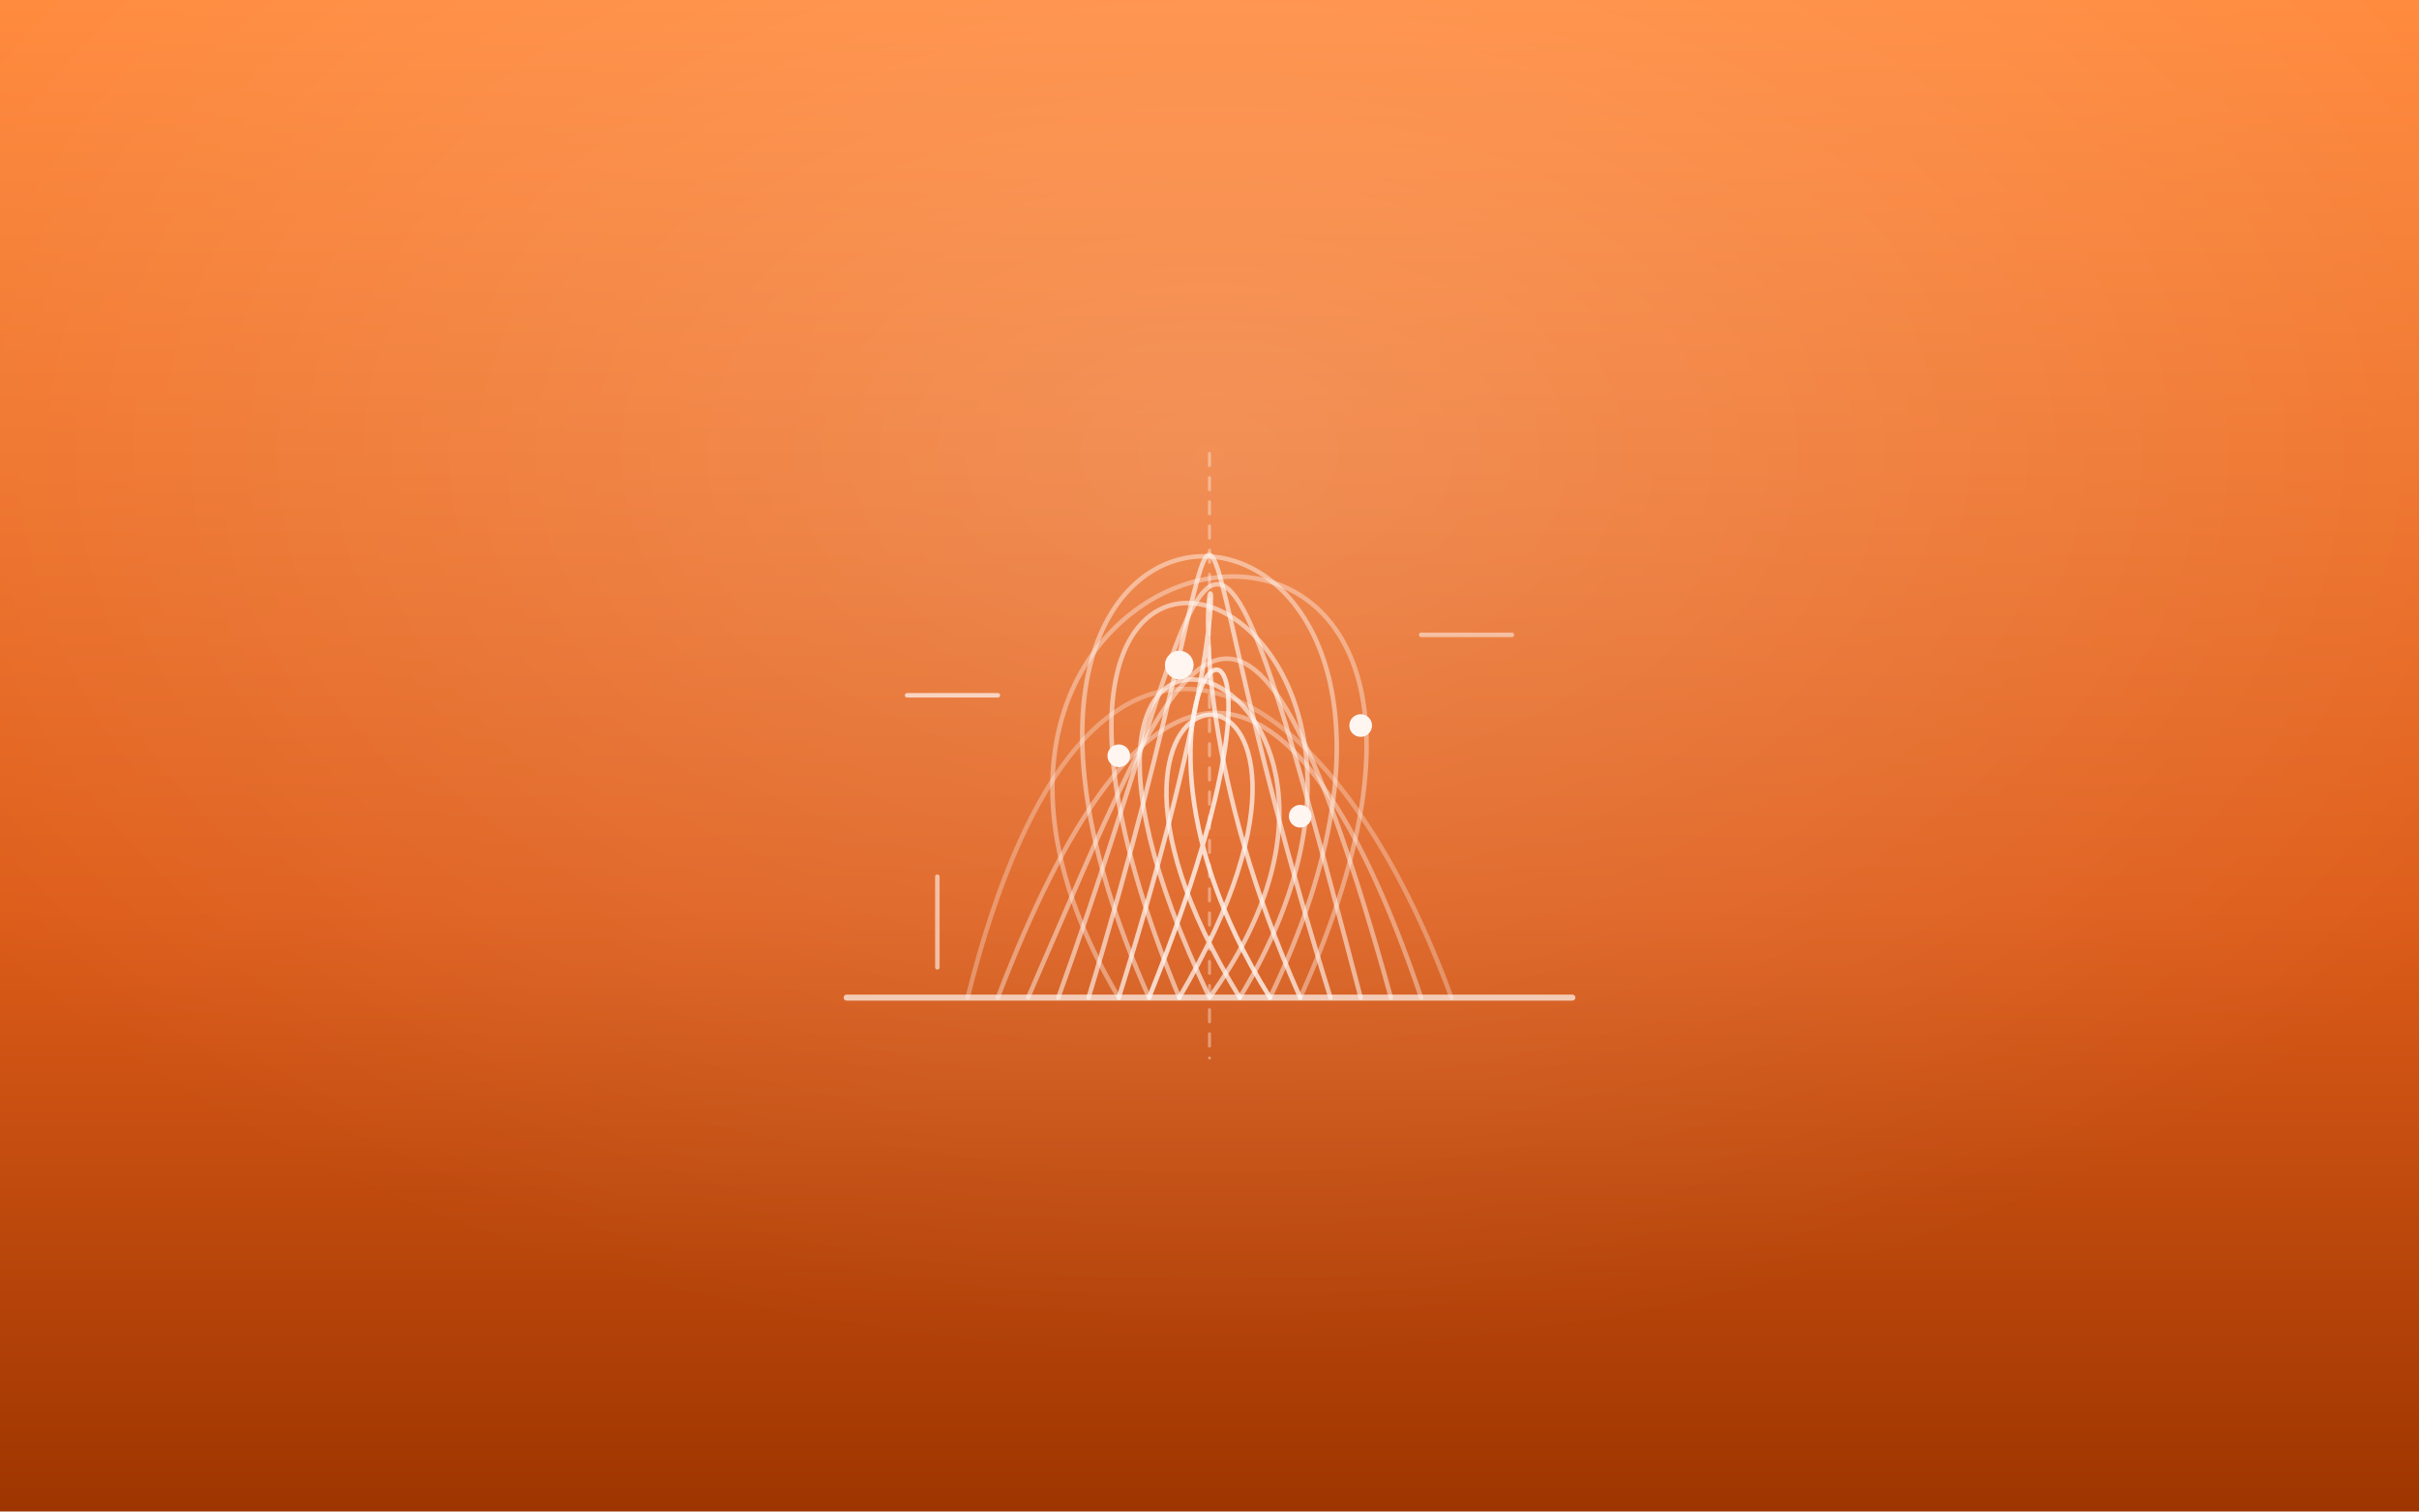
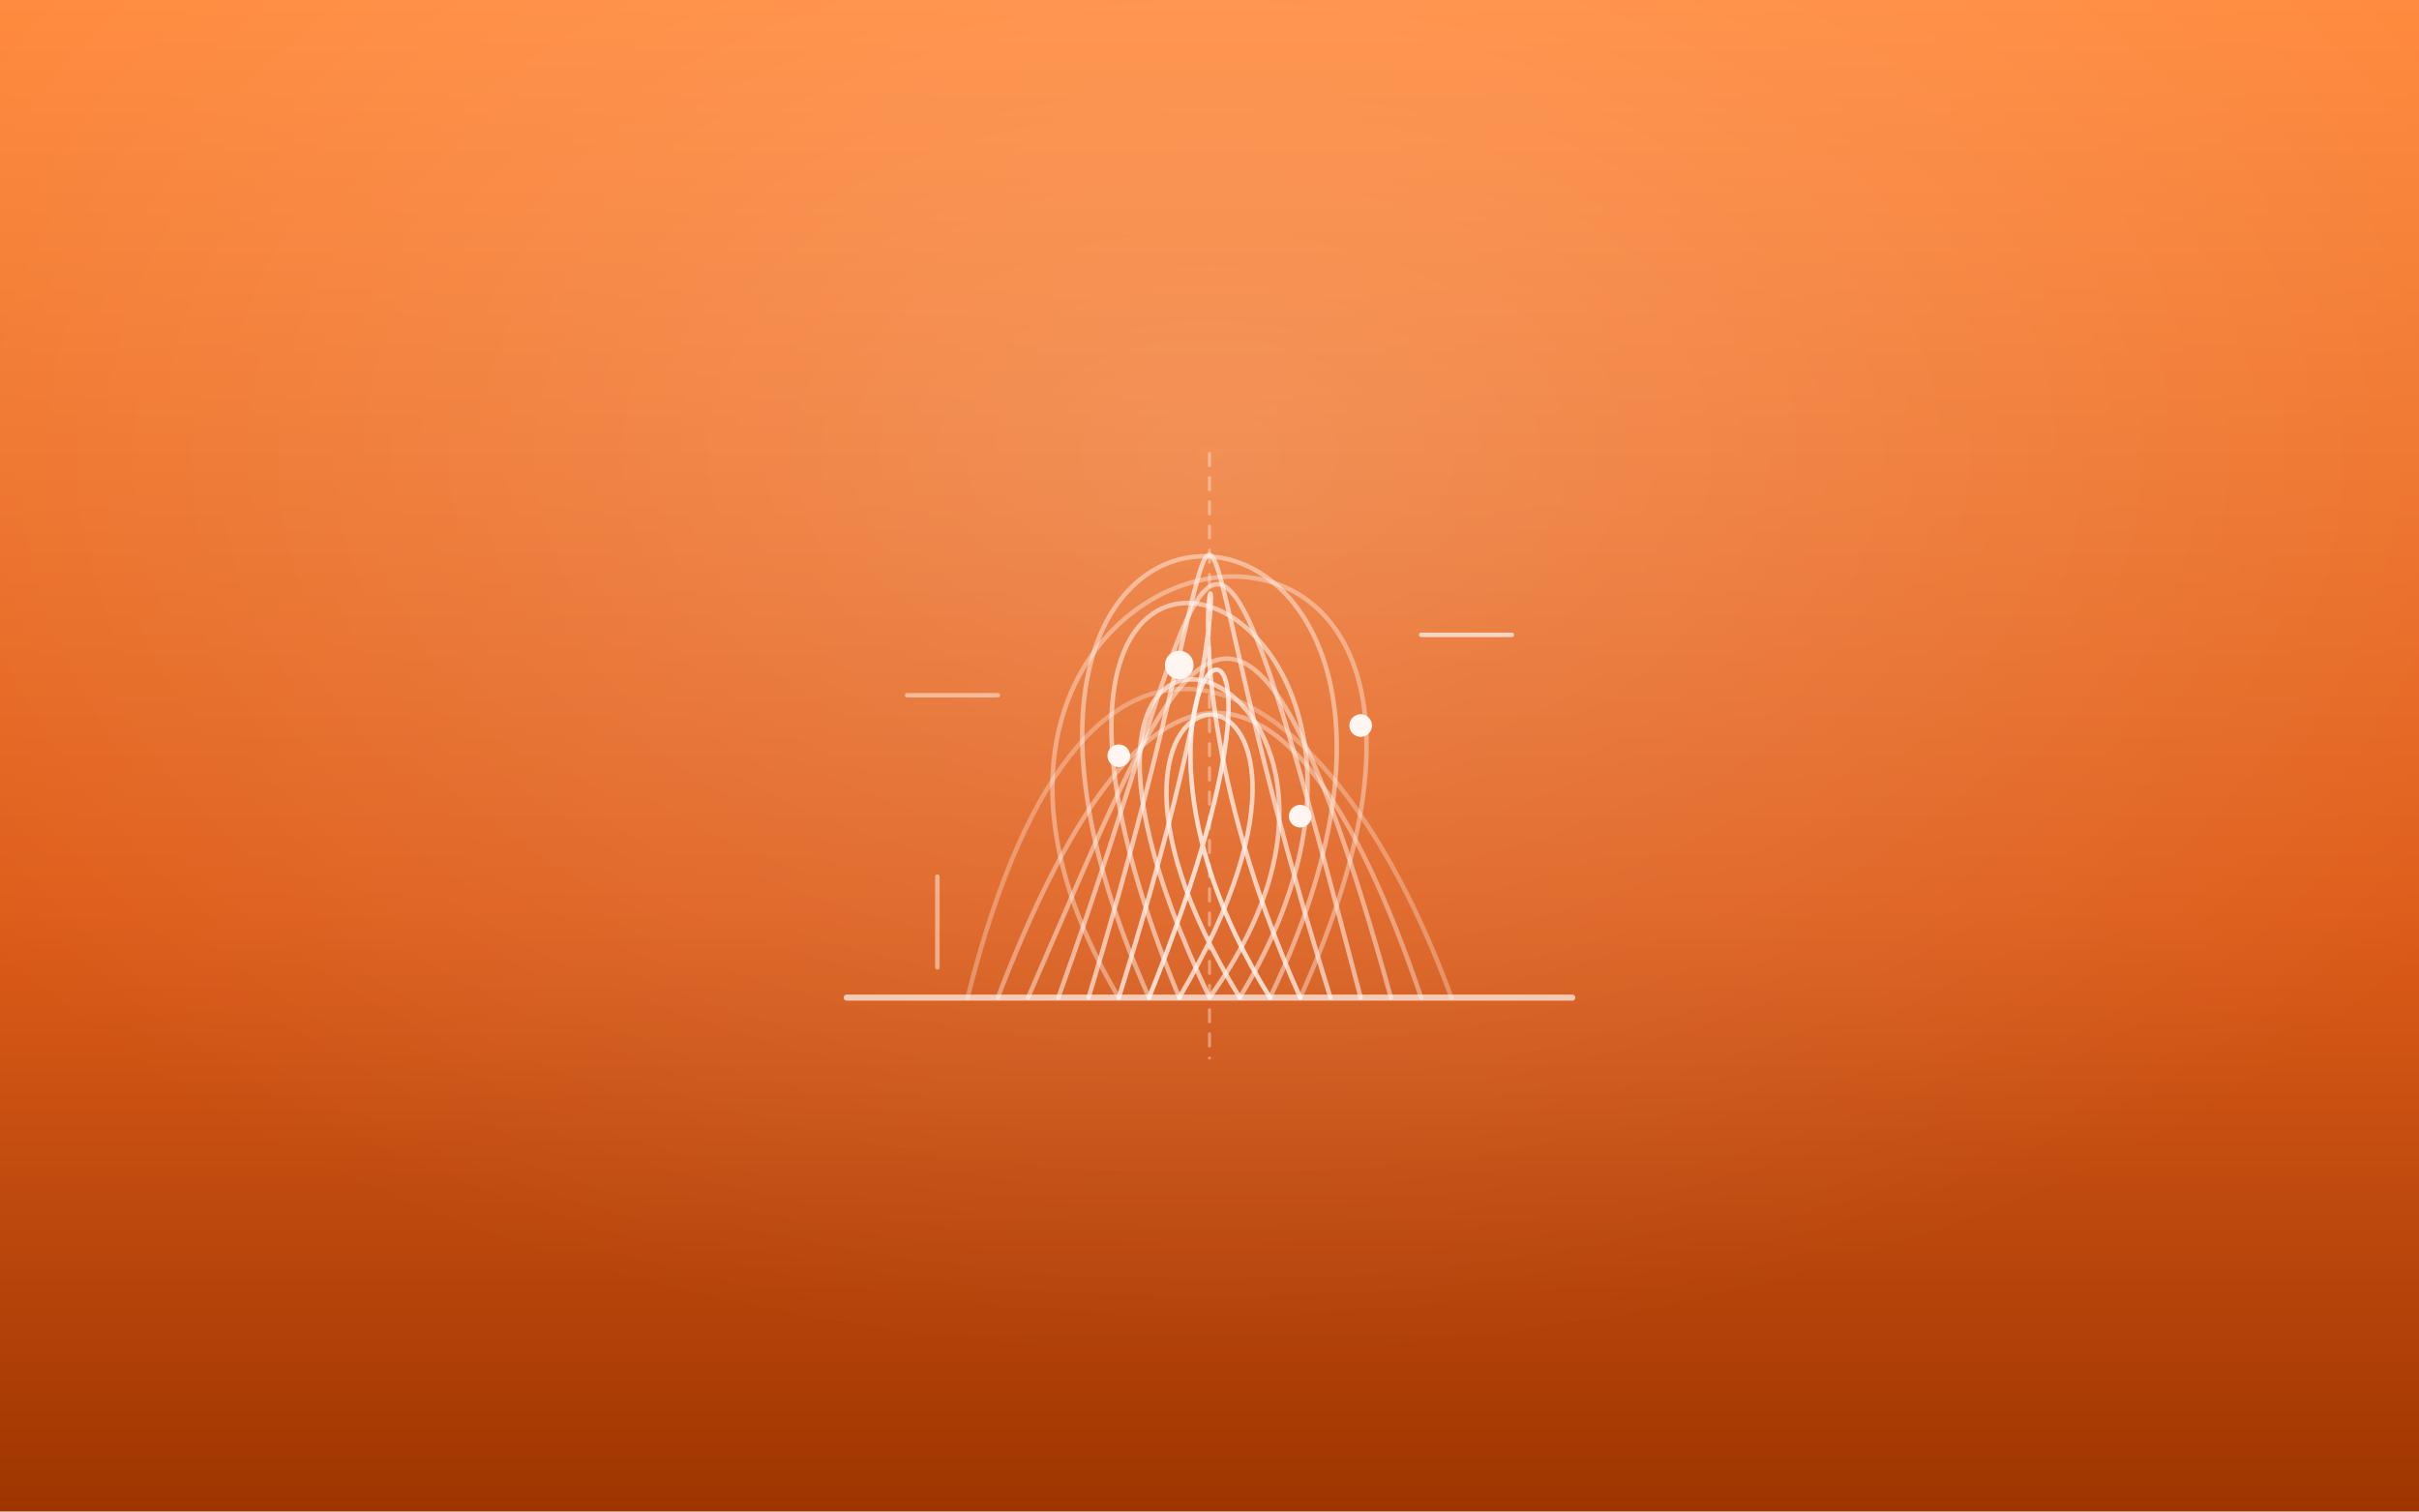
<svg xmlns="http://www.w3.org/2000/svg" viewBox="0 0 800 500">
  <defs>
    <linearGradient id="bgGradient" x1="0%" y1="0%" x2="0%" y2="100%">
      <stop offset="0%" stop-color="#FF8A3D" />
      <stop offset="60%" stop-color="#DE5D1A" />
      <stop offset="100%" stop-color="#9E3500" />
    </linearGradient>
    <radialGradient id="glowHighlight" cx="50%" cy="30%" r="60%">
      <stop offset="0%" stop-color="rgba(255, 255, 255, 0.2)" />
      <stop offset="100%" stop-color="rgba(255, 255, 255, 0)" />
    </radialGradient>
  </defs>
  <rect width="100%" height="100%" fill="url(#bgGradient)" />
  <rect width="100%" height="100%" fill="url(#glowHighlight)" />
  <g transform="translate(400, 250)" stroke="#FFF6F2" fill="none" stroke-width="1.5" stroke-linecap="round" stroke-linejoin="round">
    <path d="M-80,80 C-40,-80 40,-30 80,80" stroke-width="1.5" opacity="0.32" />
    <path d="M-70,80 C-25,-37.926 25,-52.985 70,80" stroke-width="1.5" opacity="0.4" />
    <path d="M-60,80 C-10,-34.535 10,-100.807 60,80" stroke-width="1.5" opacity="0.48" />
    <path d="M-50,80 C5,-72.944 -5,-129.5 50,80" stroke-width="1.5" opacity="0.56" />
    <path d="M-40,80 C20,-117.84 -20,-112.682 40,80" stroke-width="1.5" opacity="0.64" />
    <path d="M-30,80 C35,-127.946 -35,-65.817 30,80" stroke-width="1.5" opacity="0.72" />
    <path d="M-20,80 C50,-93.971 -50,-31.991 20,80" stroke-width="1.5" opacity="0.8" />
    <path d="M-10,80 C65,-47.151 -65,-42.305 10,80" stroke-width="1.5" opacity="0.72" />
    <path d="M0,80 C80,-30.532 -80,-87.275 0,80" stroke-width="1.5" opacity="0.64" />
    <path d="M10,80 C95,-59.394 -95,-125.557 -10,80" stroke-width="1.5" opacity="0.56" />
    <path d="M20,80 C110,-107.201 -110,-121.954 -20,80" stroke-width="1.5" opacity="0.48" />
    <path d="M30,80 C125,-130 -125,-79.779 -30,80" stroke-width="1.5" opacity="0.4" />
    <line x1="-120" y1="80" x2="120" y2="80" stroke-width="2" opacity="0.7" />
    <line x1="0" y1="-100" x2="0" y2="100" stroke-width="1" stroke-dasharray="4 4" opacity="0.4" />
    <circle cx="-30" cy="0" r="3" fill="#FFF6F2" />
    <circle cx="30" cy="20" r="3" fill="#FFF6F2" />
    <circle cx="-10" cy="-30" r="4" fill="#FFF6F2" />
    <circle cx="50" cy="-10" r="3" fill="#FFF6F2" />
-     <line x1="-100" y1="-20" x2="-70" y2="-20" opacity="0.723" />
-     <line x1="70" y1="-40" x2="100" y2="-40" opacity="0.538" />
-     <line x1="-90" y1="40" x2="-90" y2="70" opacity="0.603" />
+     <line x1="-100" y1="-20" x2="-70" y2="-20" opacity="0.497" />
+     <line x1="70" y1="-40" x2="100" y2="-40" opacity="0.714" />
+     <line x1="-90" y1="40" x2="-90" y2="70" opacity="0.489" />
  </g>
</svg>
